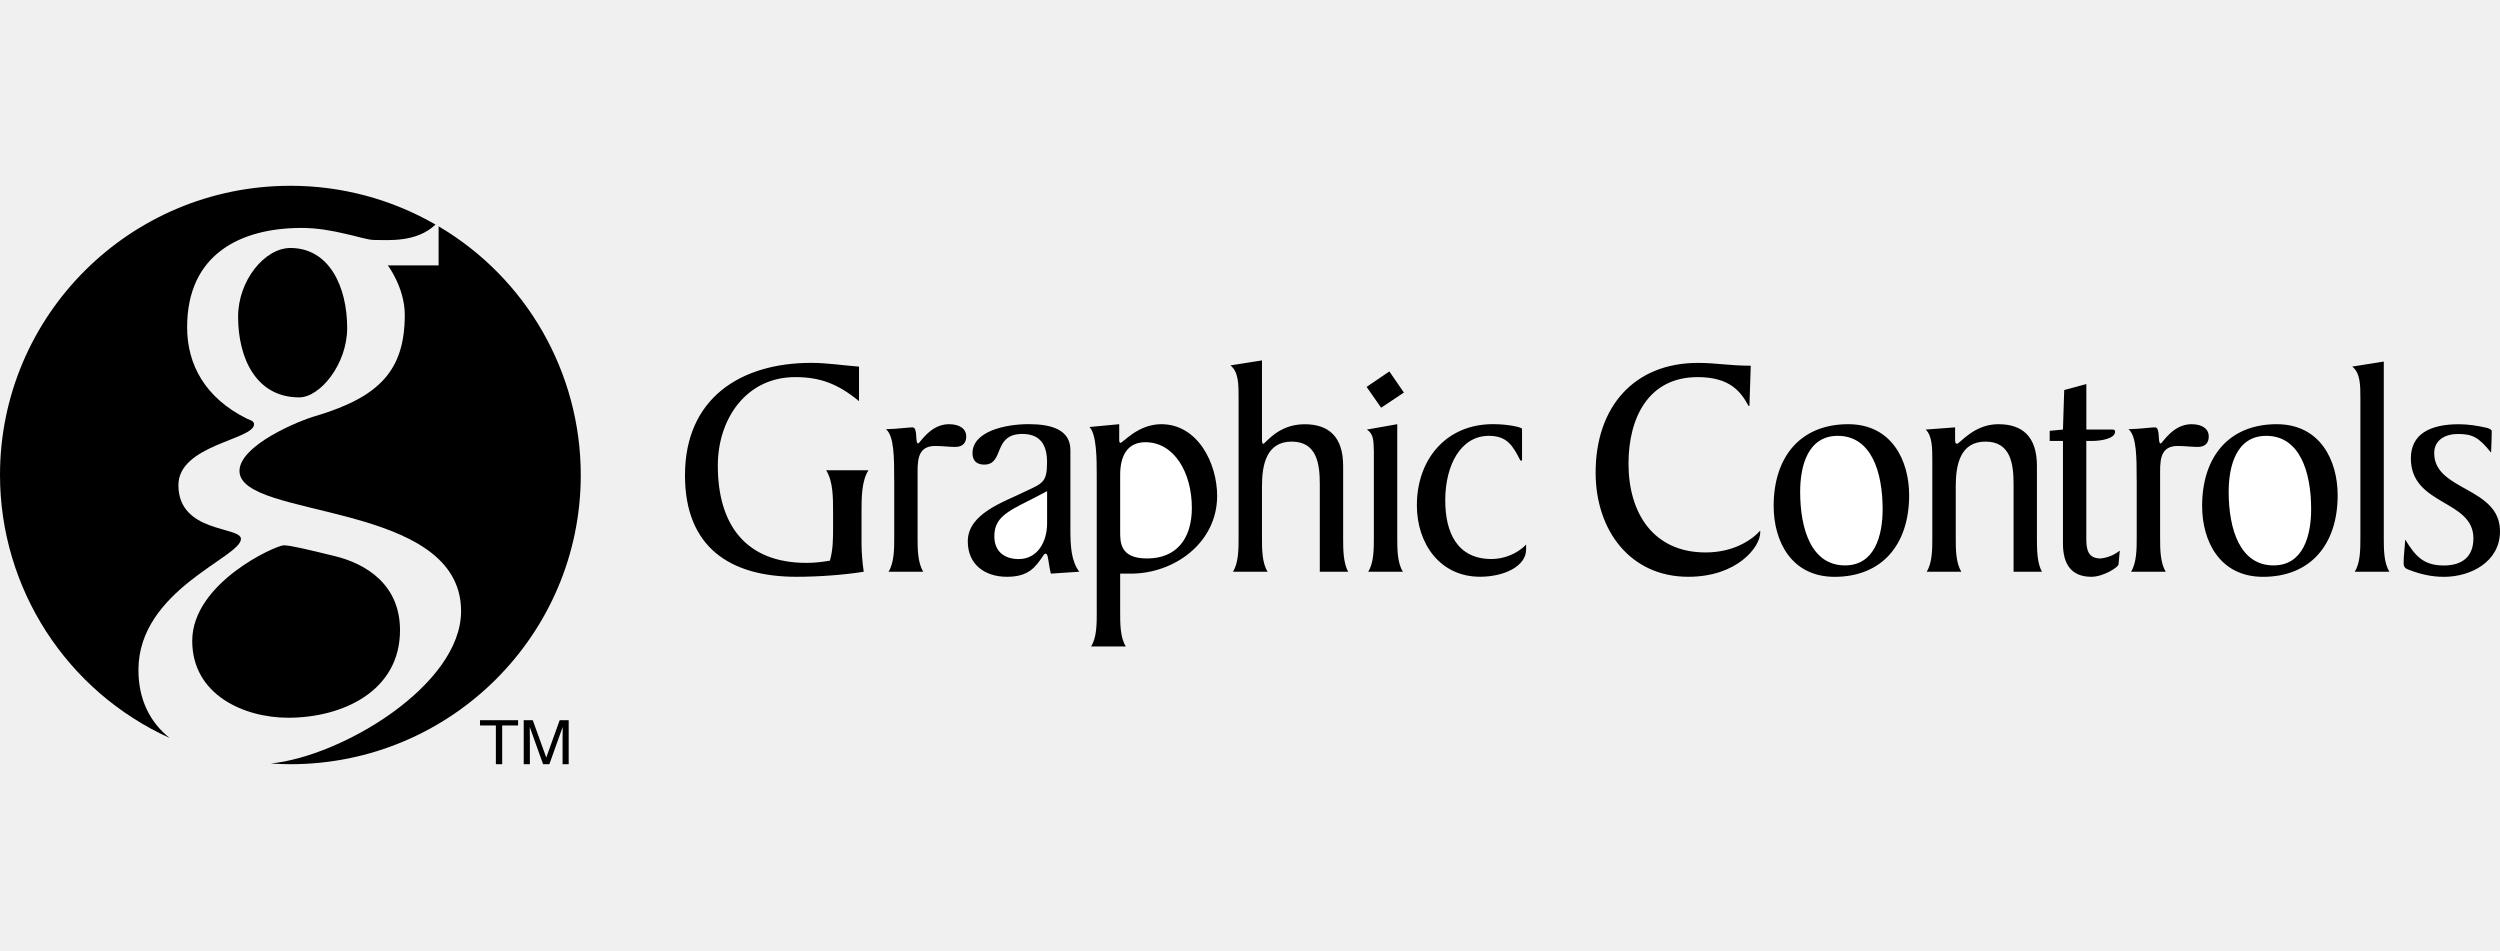
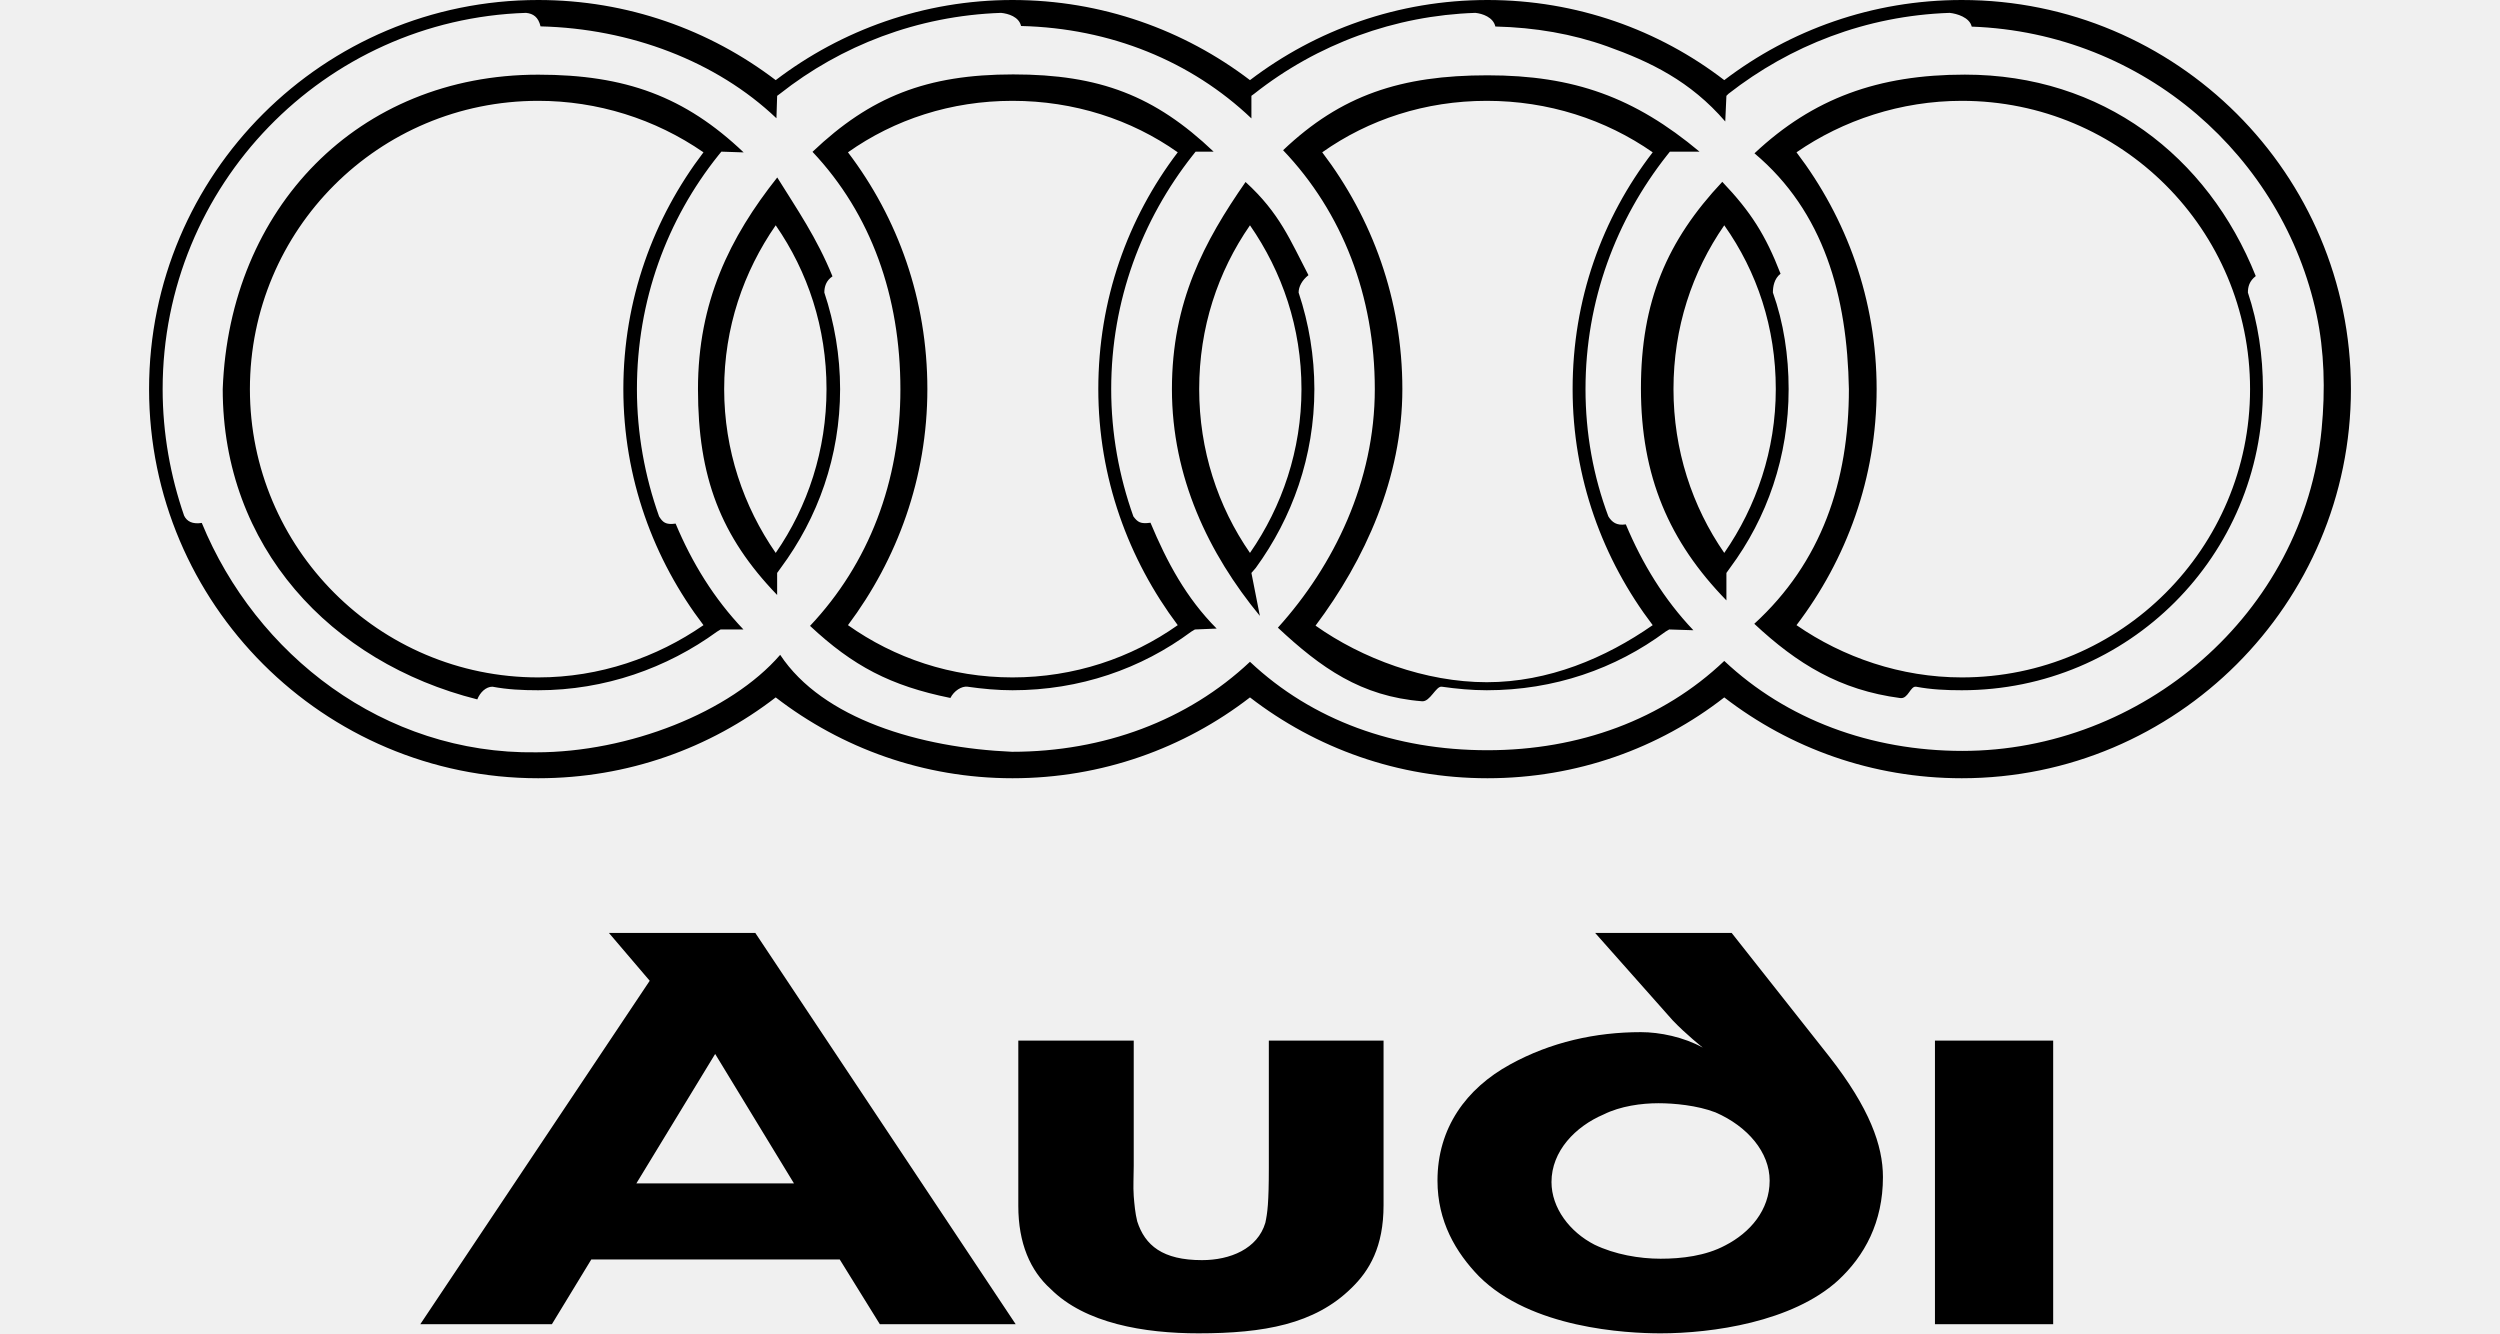
- <svg xmlns="http://www.w3.org/2000/svg" width="150" height="57" viewBox="0 0 57.717 13.354">
-   <path d="M19.832 4.972c-.496-.409-.911-.555-1.473-.555-1.13 0-1.787.963-1.787 2.042 0 1.364.642 2.247 2.049 2.247.189 0 .357-.021.539-.051.073-.256.073-.511.073-.759v-.365c0-.328 0-.715-.16-.963h.977c-.16.248-.16.635-.16.963v.737c0 .189.022.459.051.642-.444.073-1.042.117-1.553.117-1.539 0-2.574-.687-2.574-2.342 0-1.78 1.283-2.597 2.917-2.597.364 0 .729.059 1.101.087v.797zM20.644 6.802c0-.524 0-1.028-.19-1.182.27-.007.525-.043.613-.043.131 0 .051.372.131.372.037 0 .277-.445.708-.445.255 0 .401.109.401.284 0 .139-.073.241-.255.241-.139 0-.284-.022-.459-.022-.365 0-.409.256-.409.584v1.517c0 .271 0 .591.132.803h-.803c.132-.212.132-.532.132-.803V6.802zM24.917 8.91c-.19-.248-.205-.612-.205-.97V6.101c0-.474-.445-.598-.962-.598-.562 0-1.298.175-1.298.671 0 .183.109.263.27.263.474 0 .189-.708.882-.708.43 0 .569.277.569.649 0 .475-.102.489-.518.686-.489.241-1.312.504-1.312 1.146 0 .54.401.817.904.817.51 0 .663-.227.853-.511.008-.008.015-.022.044-.022.059 0 .051.19.117.46l.656-.044zM25.321 9.84c0 .27 0 .591-.131.795h.802c-.131-.204-.131-.525-.131-.795v-.886h.248c1.006 0 1.991-.715 1.991-1.795 0-.751-.445-1.655-1.291-1.655-.54 0-.882.431-.941.431-.029 0-.029-.044-.029-.088v-.343l-.686.065c.167.175.167.744.167 1.123V9.84zM31.009 8.115c0 .27 0 .591.117.795h-.656V6.89c0-.467-.066-.984-.649-.984-.576 0-.686.524-.686 1.021v1.189c0 .27 0 .591.131.795h-.802c.131-.204.131-.525.131-.795V4.884c0-.299 0-.591-.189-.737l.729-.116V5.84c0 .059 0 .117.029.117.051 0 .335-.452.955-.452.547 0 .89.277.89.963v1.647zM32.258 5.504v2.611c0 .27 0 .591.131.795h-.802c.131-.204.131-.525.131-.795V6.124c-.007-.248-.007-.395-.161-.496l.701-.124zM32.076 4.286l.336.488-.526.35-.335-.481zM35.138 6.343h-.037c-.175-.343-.306-.57-.729-.57-.649 0-1.006.679-1.006 1.488 0 .736.27 1.356 1.072 1.356.27 0 .591-.116.795-.335v.116c0 .387-.51.628-1.064.628-.919 0-1.458-.759-1.458-1.649 0-1.064.678-1.874 1.757-1.874.357 0 .671.073.671.109v.731zM40.389 5.081h-.021c-.175-.321-.423-.664-1.174-.664-1.145 0-1.597.948-1.597 1.999 0 1.152.583 2.049 1.779 2.049.627 0 1.05-.27 1.262-.503v.044c0 .328-.525 1.021-1.663 1.021-1.327 0-2.137-1.058-2.137-2.407 0-1.51.882-2.531 2.363-2.531.423 0 .729.065 1.218.065l-.03.927zM44.076 7.145c0-.802-.401-1.641-1.407-1.641-1.094 0-1.721.744-1.721 1.889 0 .803.401 1.635 1.408 1.635 1.093-.001 1.72-.745 1.72-1.883zM45.137 5.577v.262c0 .059 0 .117.044.117.065 0 .386-.452.955-.452.547 0 .89.277.89.963v1.648c0 .27 0 .591.117.795h-.656V6.89c0-.467-.065-.984-.649-.984-.576 0-.686.524-.686 1.021v1.189c0 .27 0 .591.131.795h-.803c.131-.204.131-.525.131-.795V6.364c0-.306 0-.591-.153-.736l.679-.051zM48.167 4.577v1.051h.598c.029 0 .065 0 .065.051 0 .153-.306.212-.54.212h-.124v2.261c0 .241.037.452.328.452a.842.842 0 0 0 .445-.182l-.029.32c-.007.065-.35.285-.627.285-.481 0-.656-.314-.656-.767V5.89h-.306v-.233l.306-.029.029-.912.511-.139zM49.329 6.802c0-.524 0-1.028-.189-1.182.27-.007.525-.043.613-.043.131 0 .051.372.131.372.037 0 .277-.445.708-.445.255 0 .401.109.401.284 0 .139-.073.241-.255.241-.139 0-.285-.022-.459-.022-.365 0-.409.256-.409.584v1.517c0 .271 0 .591.131.803h-.802c.131-.212.131-.532.131-.803V6.802zM53.969 7.145c0-.802-.401-1.641-1.408-1.641-1.094 0-1.721.744-1.721 1.889 0 .803.401 1.635 1.407 1.635 1.095-.001 1.722-.745 1.722-1.883zM54.363 8.91c.131-.204.131-.525.131-.795V4.91c0-.299 0-.591-.189-.736l.729-.116v4.058c0 .27 0 .591.131.795h-.802zM57.717 7.977c0 .7-.671 1.051-1.291 1.051-.292 0-.54-.059-.81-.161-.08-.029-.124-.059-.124-.16 0-.183.029-.357.036-.54.226.365.409.599.89.599.43 0 .685-.204.685-.628 0-.896-1.444-.751-1.444-1.845 0-.548.423-.788 1.108-.788.219 0 .445.036.664.087.022.014.095.029.095.073 0 .132-.008.343-.015.496-.285-.357-.431-.431-.766-.431-.285 0-.547.132-.547.445.002.875 1.519.773 1.519 1.802zM6.907 4.885c-.99 0-1.41-.899-1.41-1.863 0-.834.613-1.586 1.208-1.586.89 0 1.31.883 1.31 1.848 0 .832-.623 1.601-1.108 1.601zM4.438 10.507c0-1.341 1.93-2.207 2.115-2.207.15 0 .554.098 1.158.245.755.18 1.524.67 1.524 1.716 0 1.406-1.325 2.02-2.583 2.02-1.024-.001-2.214-.532-2.214-1.774z" />
-   <path d="M3.196 11.177c0-1.847 2.367-2.599 2.367-3.024 0-.294-1.444-.131-1.444-1.242 0-.932 1.746-1.046 1.746-1.405 0-.082-.101-.099-.168-.131C4.74 4.899 4.32 4.132 4.32 3.266c0-1.7 1.25-2.293 2.644-2.293.369 0 .705.065.99.131.302.065.537.147.688.147.325 0 .974.063 1.413-.356A6.693 6.693 0 0 0 6.704 0C3.001 0 0 2.989 0 6.677a6.672 6.672 0 0 0 3.916 6.071c-.457-.364-.72-.891-.72-1.571z" />
-   <path d="M10.126.936v.902H8.954s.391.516.391 1.141c0 1.275-.577 1.889-2.037 2.33-.42.114-1.779.687-1.779 1.275 0 1.127 5.116.67 5.116 3.236 0 1.707-2.75 3.354-4.394 3.517.149.01.3.017.453.017 3.703 0 6.704-2.989 6.704-6.677A6.667 6.667 0 0 0 10.126.936zM11.082 12.338h.879v.122h-.367v.894h-.146v-.894h-.366zM12.988 13.354v-.6c0-.03.003-.158.003-.253h-.003l-.305.853h-.145l-.305-.852h-.003c0 .094.003.222.003.252v.6h-.142v-1.016h.209l.31.858h.003l.308-.858h.208v1.016h-.141z" />
-   <path d="M22.956 8.093c0-.423.284-.568.824-.838l.394-.205v.744c0 .423-.219.824-.656.824-.329 0-.562-.175-.562-.525zM25.861 6.671c0-.416.153-.751.583-.751.664 0 1.072.7 1.072 1.517 0 .723-.364 1.167-1.035 1.167-.62 0-.62-.372-.62-.612V6.671zM41.56 7.064c0-.605.182-1.291.868-1.291.773 0 1.036.832 1.036 1.692 0 .613-.183 1.299-.868 1.299-.774.001-1.036-.831-1.036-1.7zM51.453 7.064c0-.605.182-1.291.868-1.291.773 0 1.036.832 1.036 1.692 0 .613-.182 1.299-.868 1.299-.773.001-1.036-.831-1.036-1.7z" fill="#fff" />
+ <svg xmlns="http://www.w3.org/2000/svg" width="150" height="80" viewBox="0 0 533.071 322.802">
+   <path d="M460.986 320.588v-68.659h-28.622v68.659h28.622zM298.869 291.79v-39.861h-27.773v30.664c0 8.693-.337 11.076-.85 13.46-1.877 6.302-8.523 9.027-15.337 9.027-9.54 0-13.797-3.575-15.674-9.373-.507-2.038-.679-4.084-.849-6.125-.167-2.39 0-4.772 0-7.326v-30.327h-27.943v40.037c0 9.027 2.896 15.674 7.839 20.099 8.348 8.348 22.658 10.737 35.779 10.737 15.844 0 28.113-2.214 36.974-10.907 4.428-4.255 7.834-10.053 7.834-20.105zm120.903-6.814c0-7.663-3.238-16.69-12.948-29.126l-23.68-29.99h-33.053l18.743 21.13c3.232 3.405 7.326 6.644 7.326 6.644-4.606-2.559-10.395-3.751-14.995-3.751-10.901 0-21.809 2.384-31.686 7.839-10.564 5.789-17.554 15.331-17.554 28.11 0 9.876 4.43 17.378 10.052 23.17 12.611 12.603 35.612 13.801 43.954 13.801 12.445 0 31.861-2.727 42.938-12.778 6.474-5.966 10.903-14.142 10.903-25.049zm-27.43.855c0 7.156-4.767 12.605-10.731 15.674-4.77 2.554-10.559 3.233-15.678 3.233-5.109 0-11.068-1.017-16.011-3.409-5.965-3.062-10.395-8.852-10.395-15.161 0-7.493 5.798-13.452 12.611-16.354 4.088-2.041 9.197-2.721 13.291-2.721 3.742 0 9.364.509 13.794 2.214 7.839 3.409 13.119 9.71 13.119 16.524zm-182.539 34.757l-63.037-94.729h-35.442l9.882 11.587-55.541 83.142h31.861l9.54-15.675h60.141l9.709 15.675h32.887zm-53.67-34.078h-38.165l19.083-31.349 19.082 31.349zM441.265 6.445c-.518-2.254-3.621-3.155-5.352-3.328-20.266.691-38.629 7.959-53.52 19.572l-.519.512-.279 6.212c-8.435-9.787-18.136-14.457-28.611-18.202-8.394-3.005-17.415-4.565-27.048-4.793-.518-2.254-3.12-3.129-4.85-3.302a91.224 91.224 0 0 0-53.515 19.572l-.694.512v5.466C252.333 14.819 232.763 6.813 211.11 6.295c-.518-2.253-3.121-3.005-4.839-3.178-20.271.691-38.804 7.959-53.52 19.572l-.694.512-.173 5.429c-14.549-13.85-35.457-21.726-57.11-22.244-.524-2.253-1.776-3.097-3.512-3.27C42.426 4.663 3.285 44.849 3.285 94.204c0 10.74 1.903 21.129 5.202 30.657.686 1.385 2.012 2.09 4.275 1.742 13.11 31.898 44.006 56.048 80.962 55.535 22.341 0 47.046-9.69 59.067-23.603 10.271 15.53 33.894 22.514 56.131 23.473 22.177 0 42.541-7.597 57.608-21.788 15.063 14.191 35.156 21.411 57.504 21.411 22.163 0 42.432-7.427 57.322-21.619 15.073 14.192 35.509 21.783 57.68 21.783 43.318 0 82.615-32.958 86.941-77.876.922-9.534.654-18.933-1.223-27.759-8.071-37.969-41.507-68.198-83.489-69.715zM238.302 125.028c1.042 1.388 1.716 1.871 4.14 1.523 3.989 9.523 8.613 18.182 16.022 25.629l-5.265.216-.867.518c-12.134 9.011-27.025 14.197-43.301 14.197-3.633 0-7.269-.342-10.907-.86-1.388-.176-3.253.99-4.12 2.727-14.543-2.948-23.591-7.747-33.985-17.451 14.209-15.064 21.878-34.918 21.878-57.265 0-22.514-7.073-42.438-21.282-57.504 14.036-13.343 27.638-18.743 48.583-18.743 20.963 0 34.322 5.187 48.529 18.699h-4.358l-.688.867c-12.295 15.579-19.748 35.151-19.748 56.624 0 10.739 1.909 21.128 5.369 30.823zm114.994 0c.875 1.388 1.978 2.274 4.226 1.923 3.99 9.522 9.267 18.182 16.359 25.631l-5.86-.187-.869.518c-12.117 9.011-27.017 14.197-43.293 14.197-3.642 0-7.274-.342-10.913-.86-1.388-.176-2.812 3.679-4.741 3.529-14.787-1.16-24.528-8.114-34.918-17.819 13.613-15.067 23.464-35.411 23.464-57.757 0-22.514-7.824-42.769-22.203-57.835 14.03-13.342 28.527-18.136 49.487-18.136 20.959 0 35.612 5.352 51.329 18.481h-7.167l-.694.867c-12.301 15.579-19.741 35.151-19.741 56.624-.001 10.74 1.901 21.129 5.534 30.824zm35.373-87.908c14.203-13.343 29.976-19.054 50.938-19.054 33.252 0 58.817 19.676 70.424 48.773-1.555 1.203-1.902 2.596-1.902 3.99 2.43 7.274 3.639 15.234 3.639 23.375 0 40.347-32.553 72.907-72.911 72.907-3.817 0-7.444-.169-11.083-.86-1.388-.176-1.891 3.006-3.809 2.752-14.626-1.923-24.943-8.279-35.341-17.98 16.264-14.86 22.905-34.472 22.905-56.819-.398-22.514-6.04-42.955-22.86-57.084zm6.315 29.15c-1.56 1.203-1.854 3.166-1.854 4.56 2.591 7.274 3.809 15.234 3.809 23.375 0 16.284-5.193 31.176-14.204 43.301l-.86 1.203v6.647c-13.854-14.207-20.694-30.027-20.694-51.333 0-21.129 6.359-35.805 19.695-50.002 6.927 7.273 10.481 12.887 14.108 22.249zm-114.296.348c-1.561 1.206-2.384 2.818-2.384 4.211a74.136 74.136 0 0 1 3.817 23.375c0 16.284-5.363 31.176-14.2 43.301l-1.043 1.203 2.047 10.403c-12.436-15.104-21.291-33.603-21.291-54.907 0-21.129 7.807-35.716 17.825-50.141 8.294 7.56 10.833 14.149 15.229 22.555zm-157.213 58.41c.866 1.388 1.575 2.087 4.001 1.736 3.984 9.522 9.315 18.182 16.42 25.632h-5.53l-.855.518c-12.134 8.835-27.198 14.197-43.301 14.197-3.808 0-7.441-.169-11.083-.86-1.555 0-2.974 1.339-3.665 3.074-35.586-8.964-61.632-37.017-61.632-75.121 1.606-43.811 32.736-76.126 76.379-76.126 21.13 0 35.54 5.305 49.738 18.818l-5.395-.182-.706.867c-12.47 15.579-19.736 35.151-19.736 56.624.002 10.739 1.913 21.128 5.365 30.823zm41.979-58.125c-1.557 1.036-1.972 2.533-1.972 3.926 2.424 7.274 3.817 15.234 3.817 23.375 0 16.284-5.377 31.176-14.374 43.301l-.869 1.203v5.337c-13.691-14.203-19.166-28.536-19.166-49.841 0-21.129 7.703-36.744 19.192-51.24 4.828 7.761 9.561 14.58 13.372 23.939zm43.577 97.1c14.892 0 28.752-4.684 40.011-12.652-11.952-15.933-19.232-35.669-19.232-57.147 0-21.647 7.104-41.381 19.232-57.329-11.258-7.954-25.119-12.462-40.011-12.462-14.891 0-28.576 4.508-39.829 12.462 12.119 15.948 19.224 35.681 19.224 57.329 0 21.478-7.28 41.214-19.224 57.147 11.253 7.968 24.938 12.652 39.829 12.652zm114.827 1.16c14.892 0 28.746-5.844 40.172-13.812-12.119-15.933-19.388-35.669-19.388-57.147 0-21.647 7.099-41.381 19.388-57.329-11.426-7.954-25.28-12.462-40.172-12.462-14.891 0-28.585 4.508-39.835 12.462 12.119 15.948 19.399 35.681 19.399 57.329 0 21.478-9.067 41.332-21.018 57.265 11.251 7.966 26.564 13.694 41.454 13.694zm94.386-70.959c0 21.478-7.269 41.214-19.399 57.147 11.265 7.798 25.286 12.652 40.011 12.652 38.623 0 69.796-31.343 69.796-69.799 0-38.623-31.173-69.791-69.796-69.791-14.725 0-28.746 4.675-40.011 12.462 12.131 15.948 19.399 35.682 19.399 57.329zm-49.182 0c0 14.724 4.502 28.404 12.294 39.659 7.793-11.255 12.474-24.935 12.474-39.659 0-14.892-4.508-28.396-12.474-39.66-7.792 11.265-12.294 24.768-12.294 39.66zm-114.827 0c0 14.724 4.496 28.404 12.295 39.659 7.798-11.255 12.467-24.935 12.467-39.659 0-14.892-4.669-28.396-12.467-39.66-7.799 11.265-12.295 24.768-12.295 39.66zM94.21 164.003c14.892 0 28.747-4.854 40.011-12.652-12.133-15.933-19.399-35.669-19.399-57.147 0-21.647 7.266-41.381 19.399-57.329A70.328 70.328 0 0 0 94.21 24.413c-38.623 0-69.799 31.167-69.799 69.791 0 38.456 31.176 69.799 69.799 69.799zm45.022-69.799c0 14.724 4.678 28.404 12.477 39.659 7.792-11.255 12.3-24.935 12.3-39.659 0-14.892-4.508-28.396-12.3-39.66-7.799 11.265-12.477 24.768-12.477 39.66zM94.21 0c21.653 0 41.571 7.269 57.499 19.399C167.642 7.269 187.56 0 209.031 0c21.653 0 41.571 7.269 57.499 19.399C282.464 7.269 302.381 0 324.034 0c21.639 0 41.557 7.269 57.322 19.399C397.284 7.269 417.208 0 438.855 0c51.951 0 94.216 42.077 94.216 94.204 0 51.959-42.265 94.21-94.216 94.21-21.647 0-41.571-7.274-57.499-19.572-15.766 12.298-35.684 19.572-57.322 19.572-21.653 0-41.57-7.274-57.504-19.572-15.928 12.298-35.846 19.572-57.499 19.572-21.472 0-41.389-7.274-57.322-19.572-15.928 12.298-35.846 19.572-57.499 19.572-51.954 0-94.21-42.25-94.21-94.21C0 42.077 42.256 0 94.21 0z" fill-rule="evenodd" clip-rule="evenodd" />
</svg>
